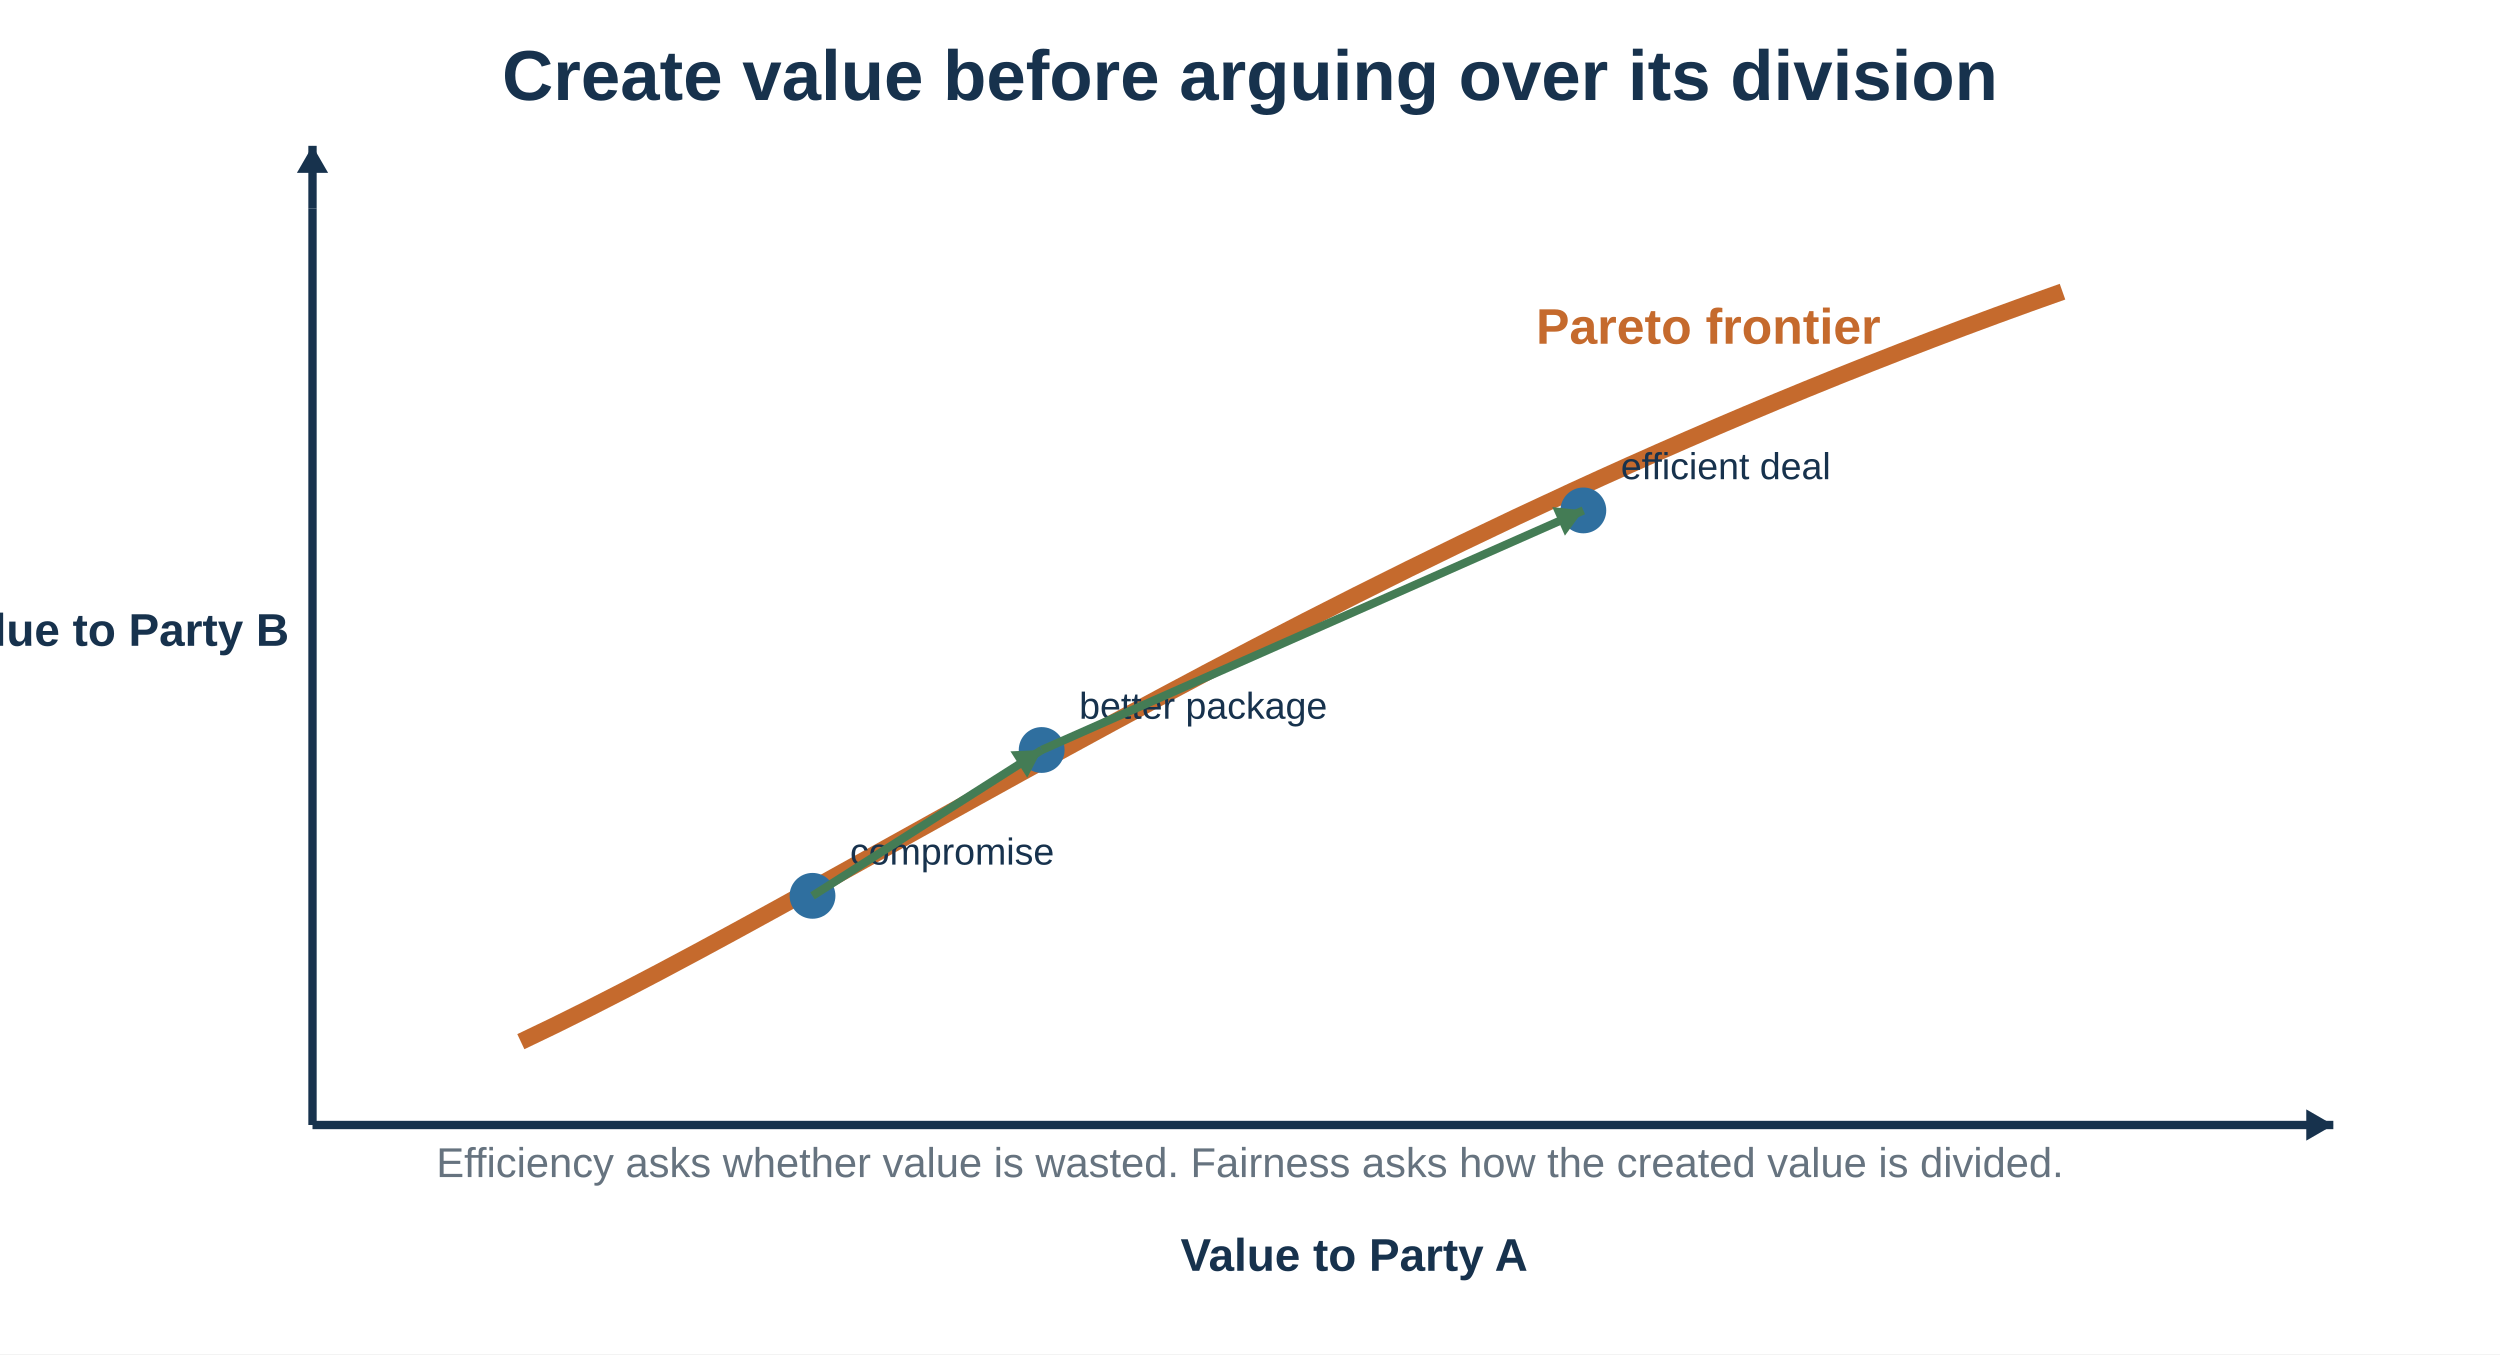
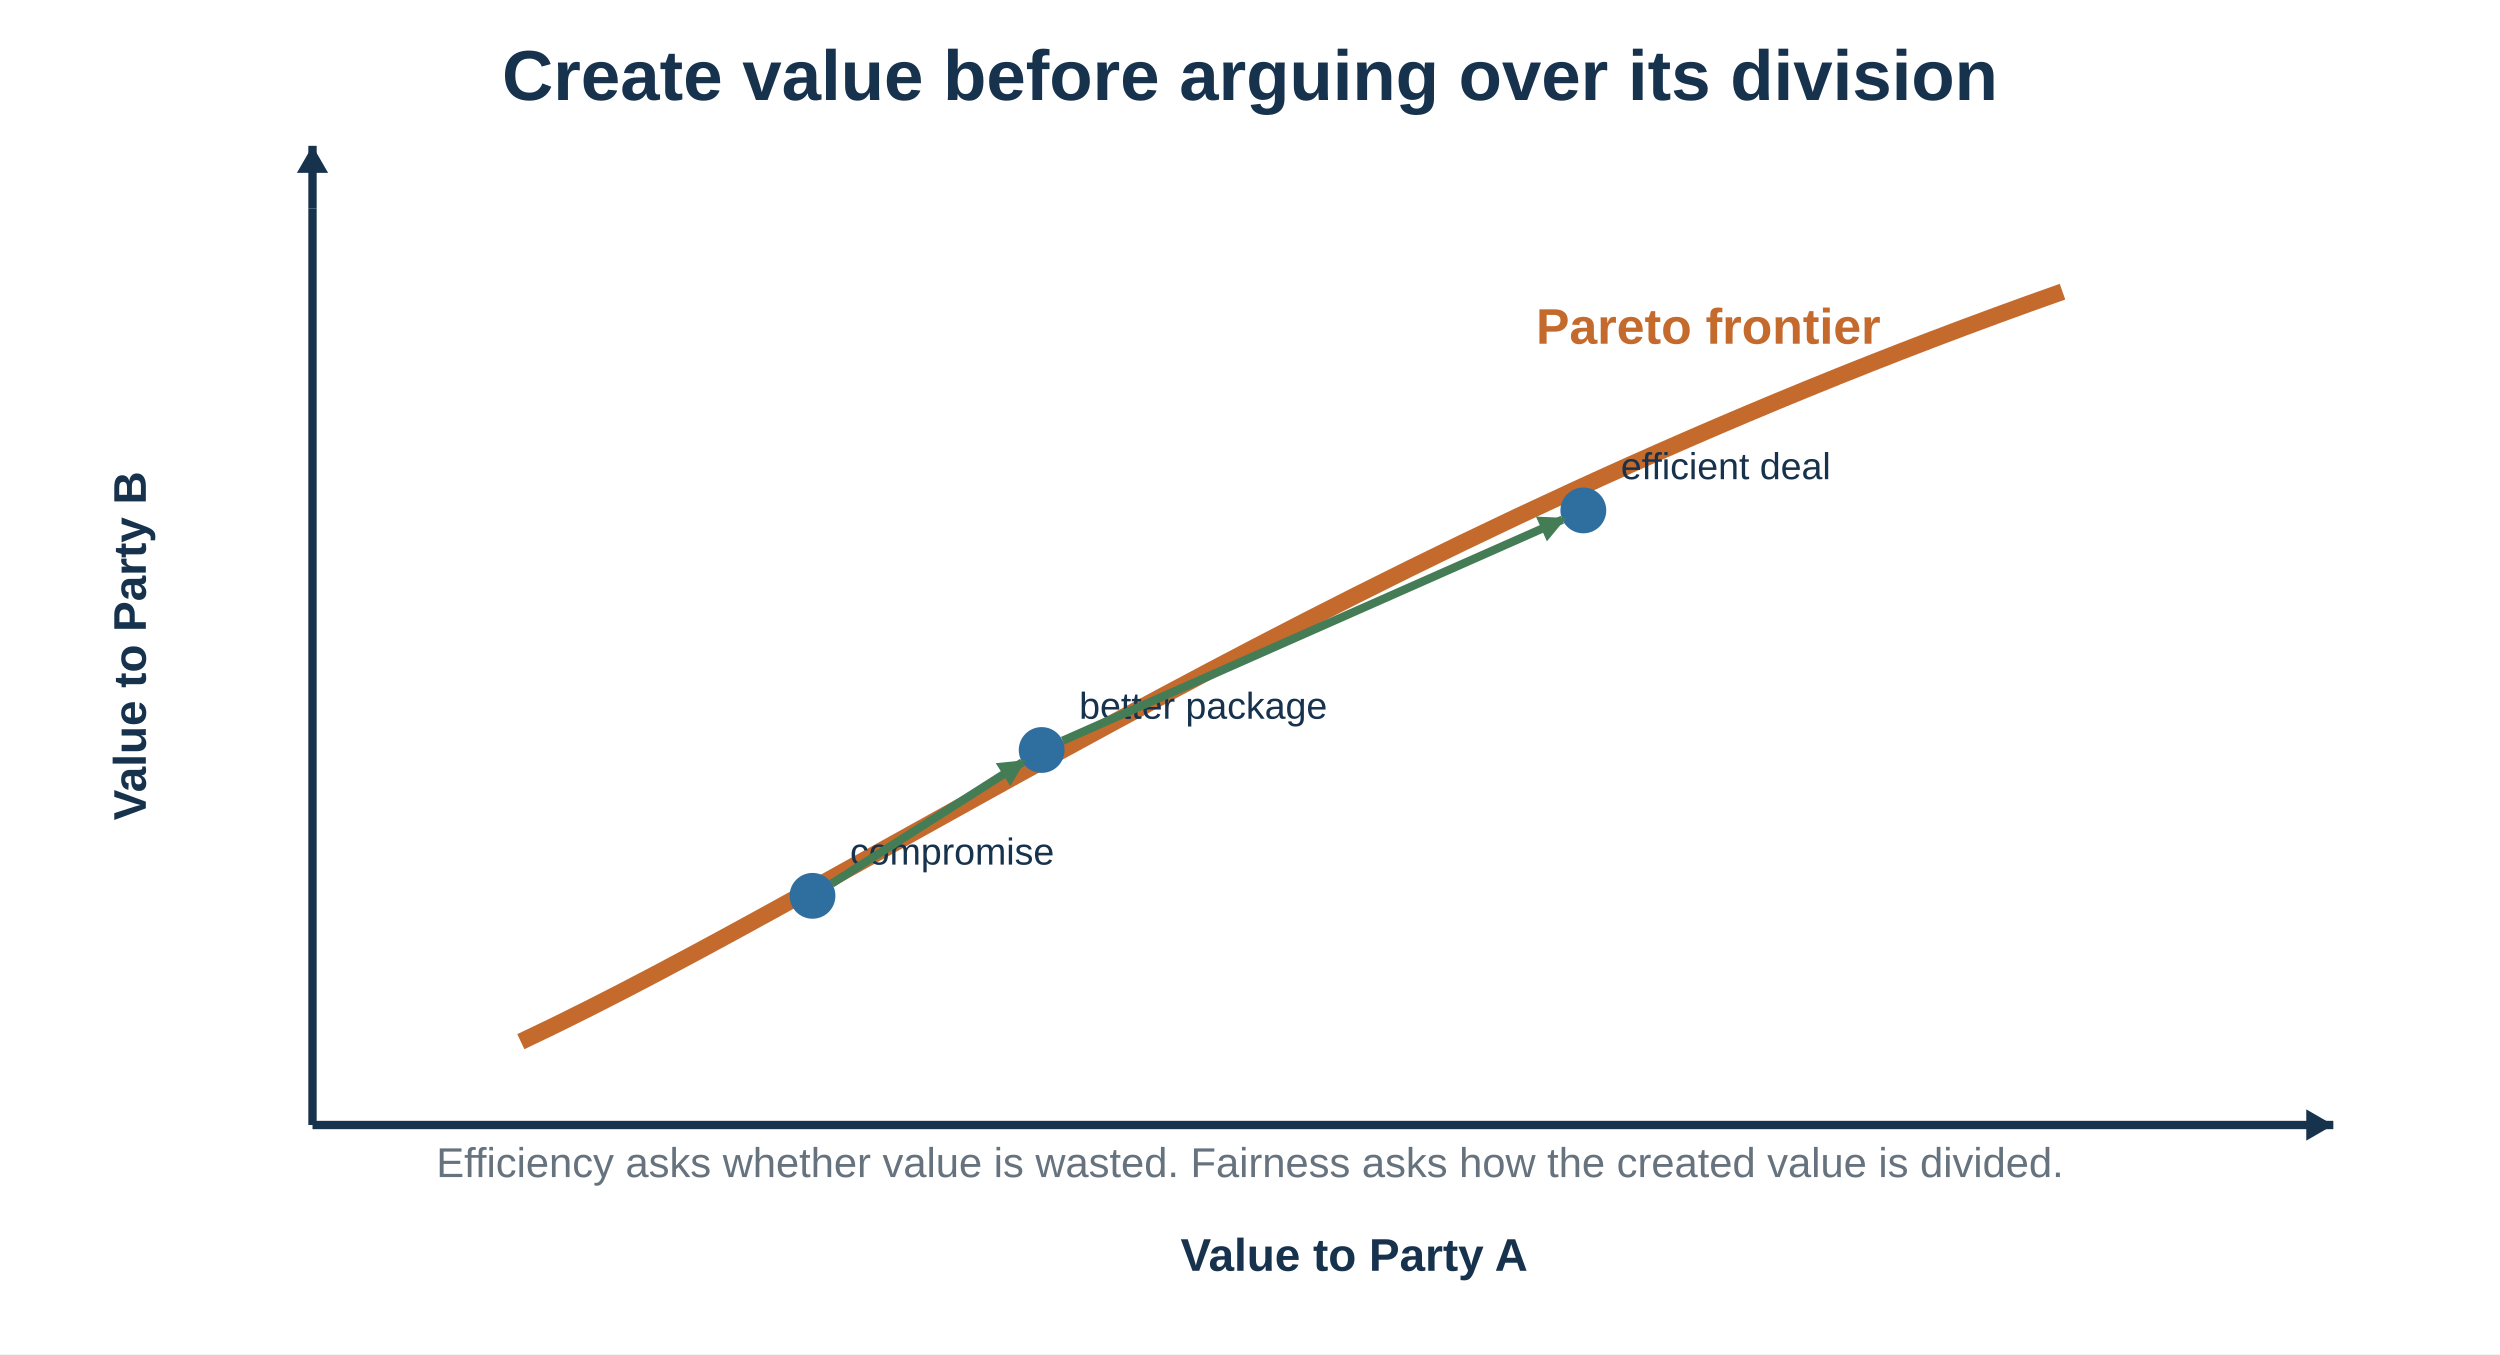
<svg xmlns="http://www.w3.org/2000/svg" baseProfile="full" height="650" version="1.1" viewBox="0 0 1200 650" width="1200">
-   <defs />
+   <defs>
+     <marker id="green-arrow" markerWidth="13" markerHeight="13" refX="11" refY="6.5" orient="auto" markerUnits="userSpaceOnUse">
+       <path d="M0 0 L13 6.5 L0 13 Z" fill="#447c55" />
+     </marker>
+   </defs>
  <rect fill="white" height="650" width="1200" x="0" y="0" />
  <text fill="#17324d" font-family="Arial, sans-serif" font-size="34" font-weight="bold" text-anchor="middle" x="600" y="48">Create value before arguing over its division</text>
  <line stroke="#17324d" stroke-width="4" x1="150" x2="1080" y1="540" y2="540" />
  <line stroke="#17324d" stroke-width="4" x1="150" x2="150" y1="540" y2="100" />
  <line stroke="#17324d" stroke-width="4" x1="1080" x2="1120" y1="540" y2="540" />
  <polygon fill="#17324d" points="1120,540 1107.01,547.5 1107.01,532.5" />
  <line stroke="#17324d" stroke-width="4" x1="150" x2="150" y1="100" y2="70" />
  <polygon fill="#17324d" points="150,70 157.5,82.99 142.5,82.99" />
  <text fill="#17324d" font-family="Arial, sans-serif" font-size="22" font-weight="bold" text-anchor="middle" x="650" y="610">Value to Party A</text>
-   <text fill="#17324d" font-family="Arial, sans-serif" font-size="22" font-weight="bold" text-anchor="middle" x="55" y="310">Value to Party B</text>
+   <text fill="#17324d" font-family="Arial, sans-serif" font-size="22" font-weight="bold" text-anchor="middle" x="70" y="310" transform="rotate(-90 70 310)">Value to Party B</text>
  <path d="M 250 500 C 420 420, 650 260, 990 140" fill="none" stroke="#c56a2d" stroke-width="8" />
  <text fill="#c56a2d" font-family="Arial, sans-serif" font-size="24" font-weight="bold" text-anchor="middle" x="820" y="165">Pareto frontier</text>
  <circle cx="390" cy="430" fill="#2f6f9f" r="11" />
  <text fill="#17324d" font-family="Arial, sans-serif" font-size="18" font-weight="normal" text-anchor="start" x="408" y="415">compromise</text>
  <circle cx="500" cy="360" fill="#2f6f9f" r="11" />
  <text fill="#17324d" font-family="Arial, sans-serif" font-size="18" font-weight="normal" text-anchor="start" x="518" y="345">better package</text>
  <circle cx="760" cy="245" fill="#2f6f9f" r="11" />
  <text fill="#17324d" font-family="Arial, sans-serif" font-size="18" font-weight="normal" text-anchor="start" x="778" y="230">efficient deal</text>
-   <line stroke="#447c55" stroke-width="4" x1="390" x2="500" y1="430" y2="360" />
-   <polygon fill="#447c55" points="500,360 493.067,373.302 485.014,360.647" />
-   <line stroke="#447c55" stroke-width="4" x1="500" x2="760" y1="360" y2="245" />
-   <polygon fill="#447c55" points="760,245 751.154,257.114 745.086,243.396" />
+   <line stroke="#447c55" stroke-width="4" x1="399.28" x2="490.72" y1="424.09" y2="365.91" marker-end="url(#green-arrow)" />
+   <line stroke="#447c55" stroke-width="4" x1="510.06" x2="749.94" y1="355.55" y2="249.45" marker-end="url(#green-arrow)" />
  <text fill="#66737f" font-family="Arial, sans-serif" font-size="20" font-weight="normal" text-anchor="middle" x="600" y="565">Efficiency asks whether value is wasted. Fairness asks how the created value is divided.</text>
</svg>
